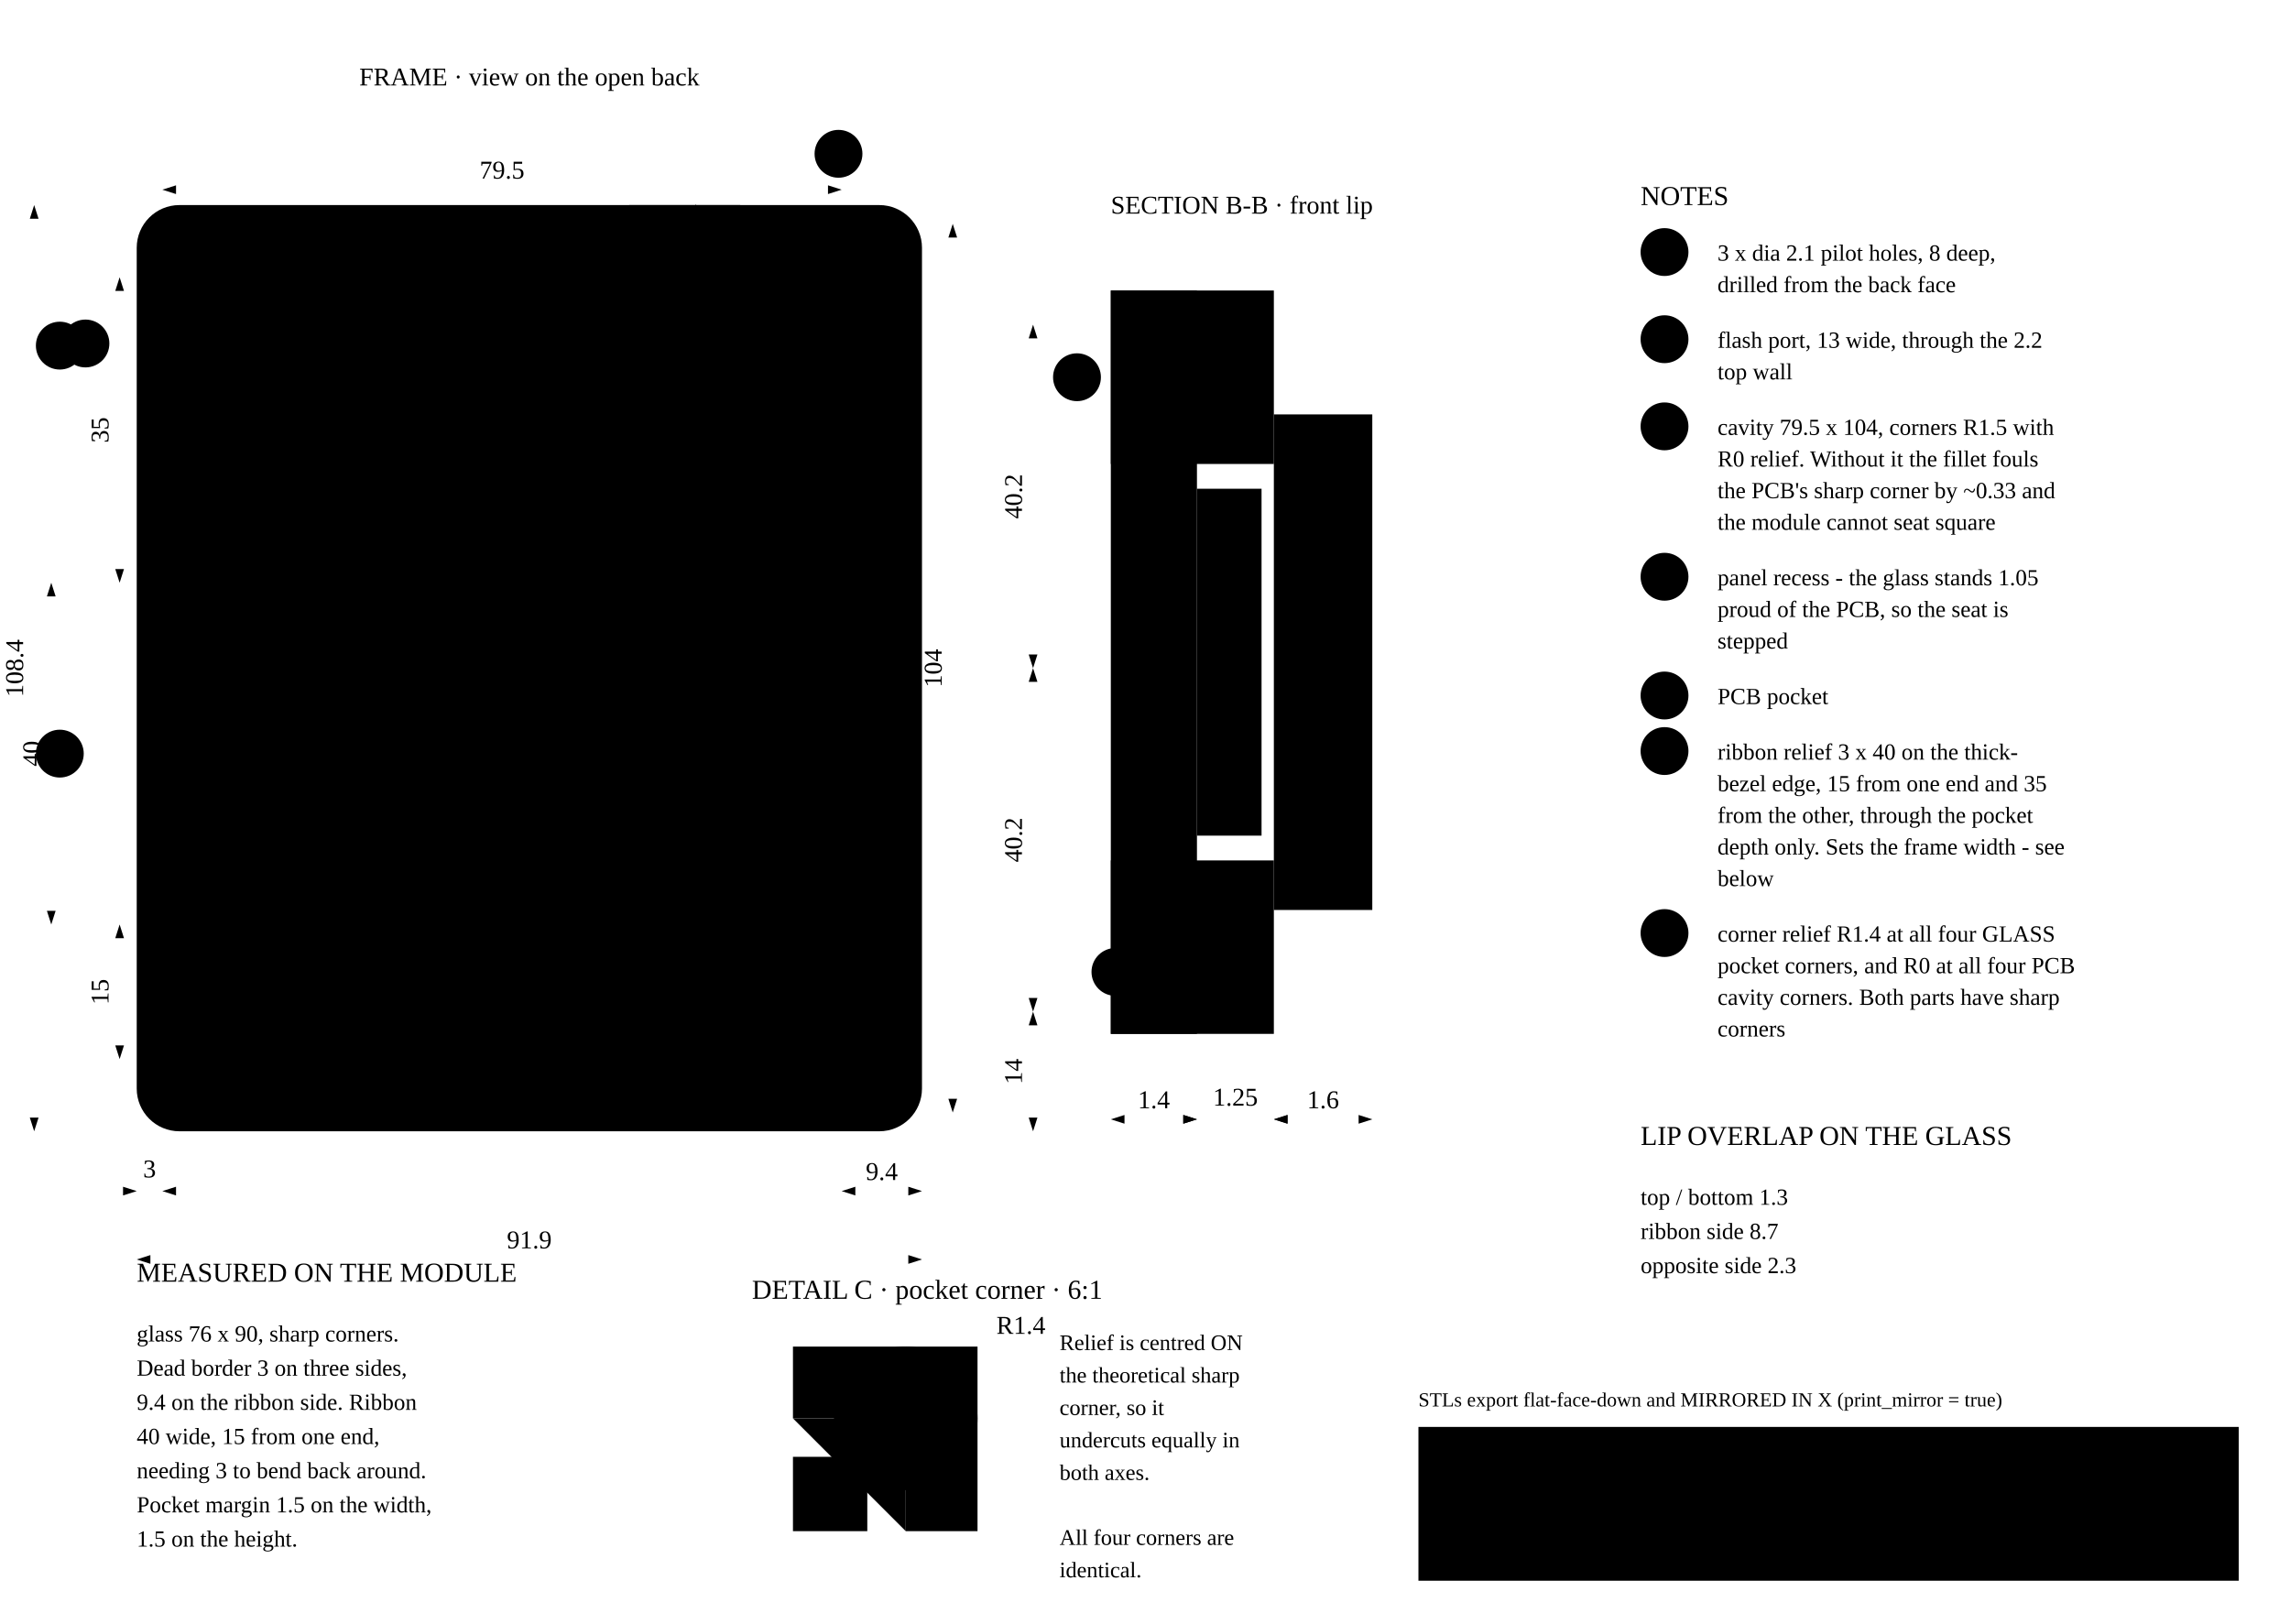
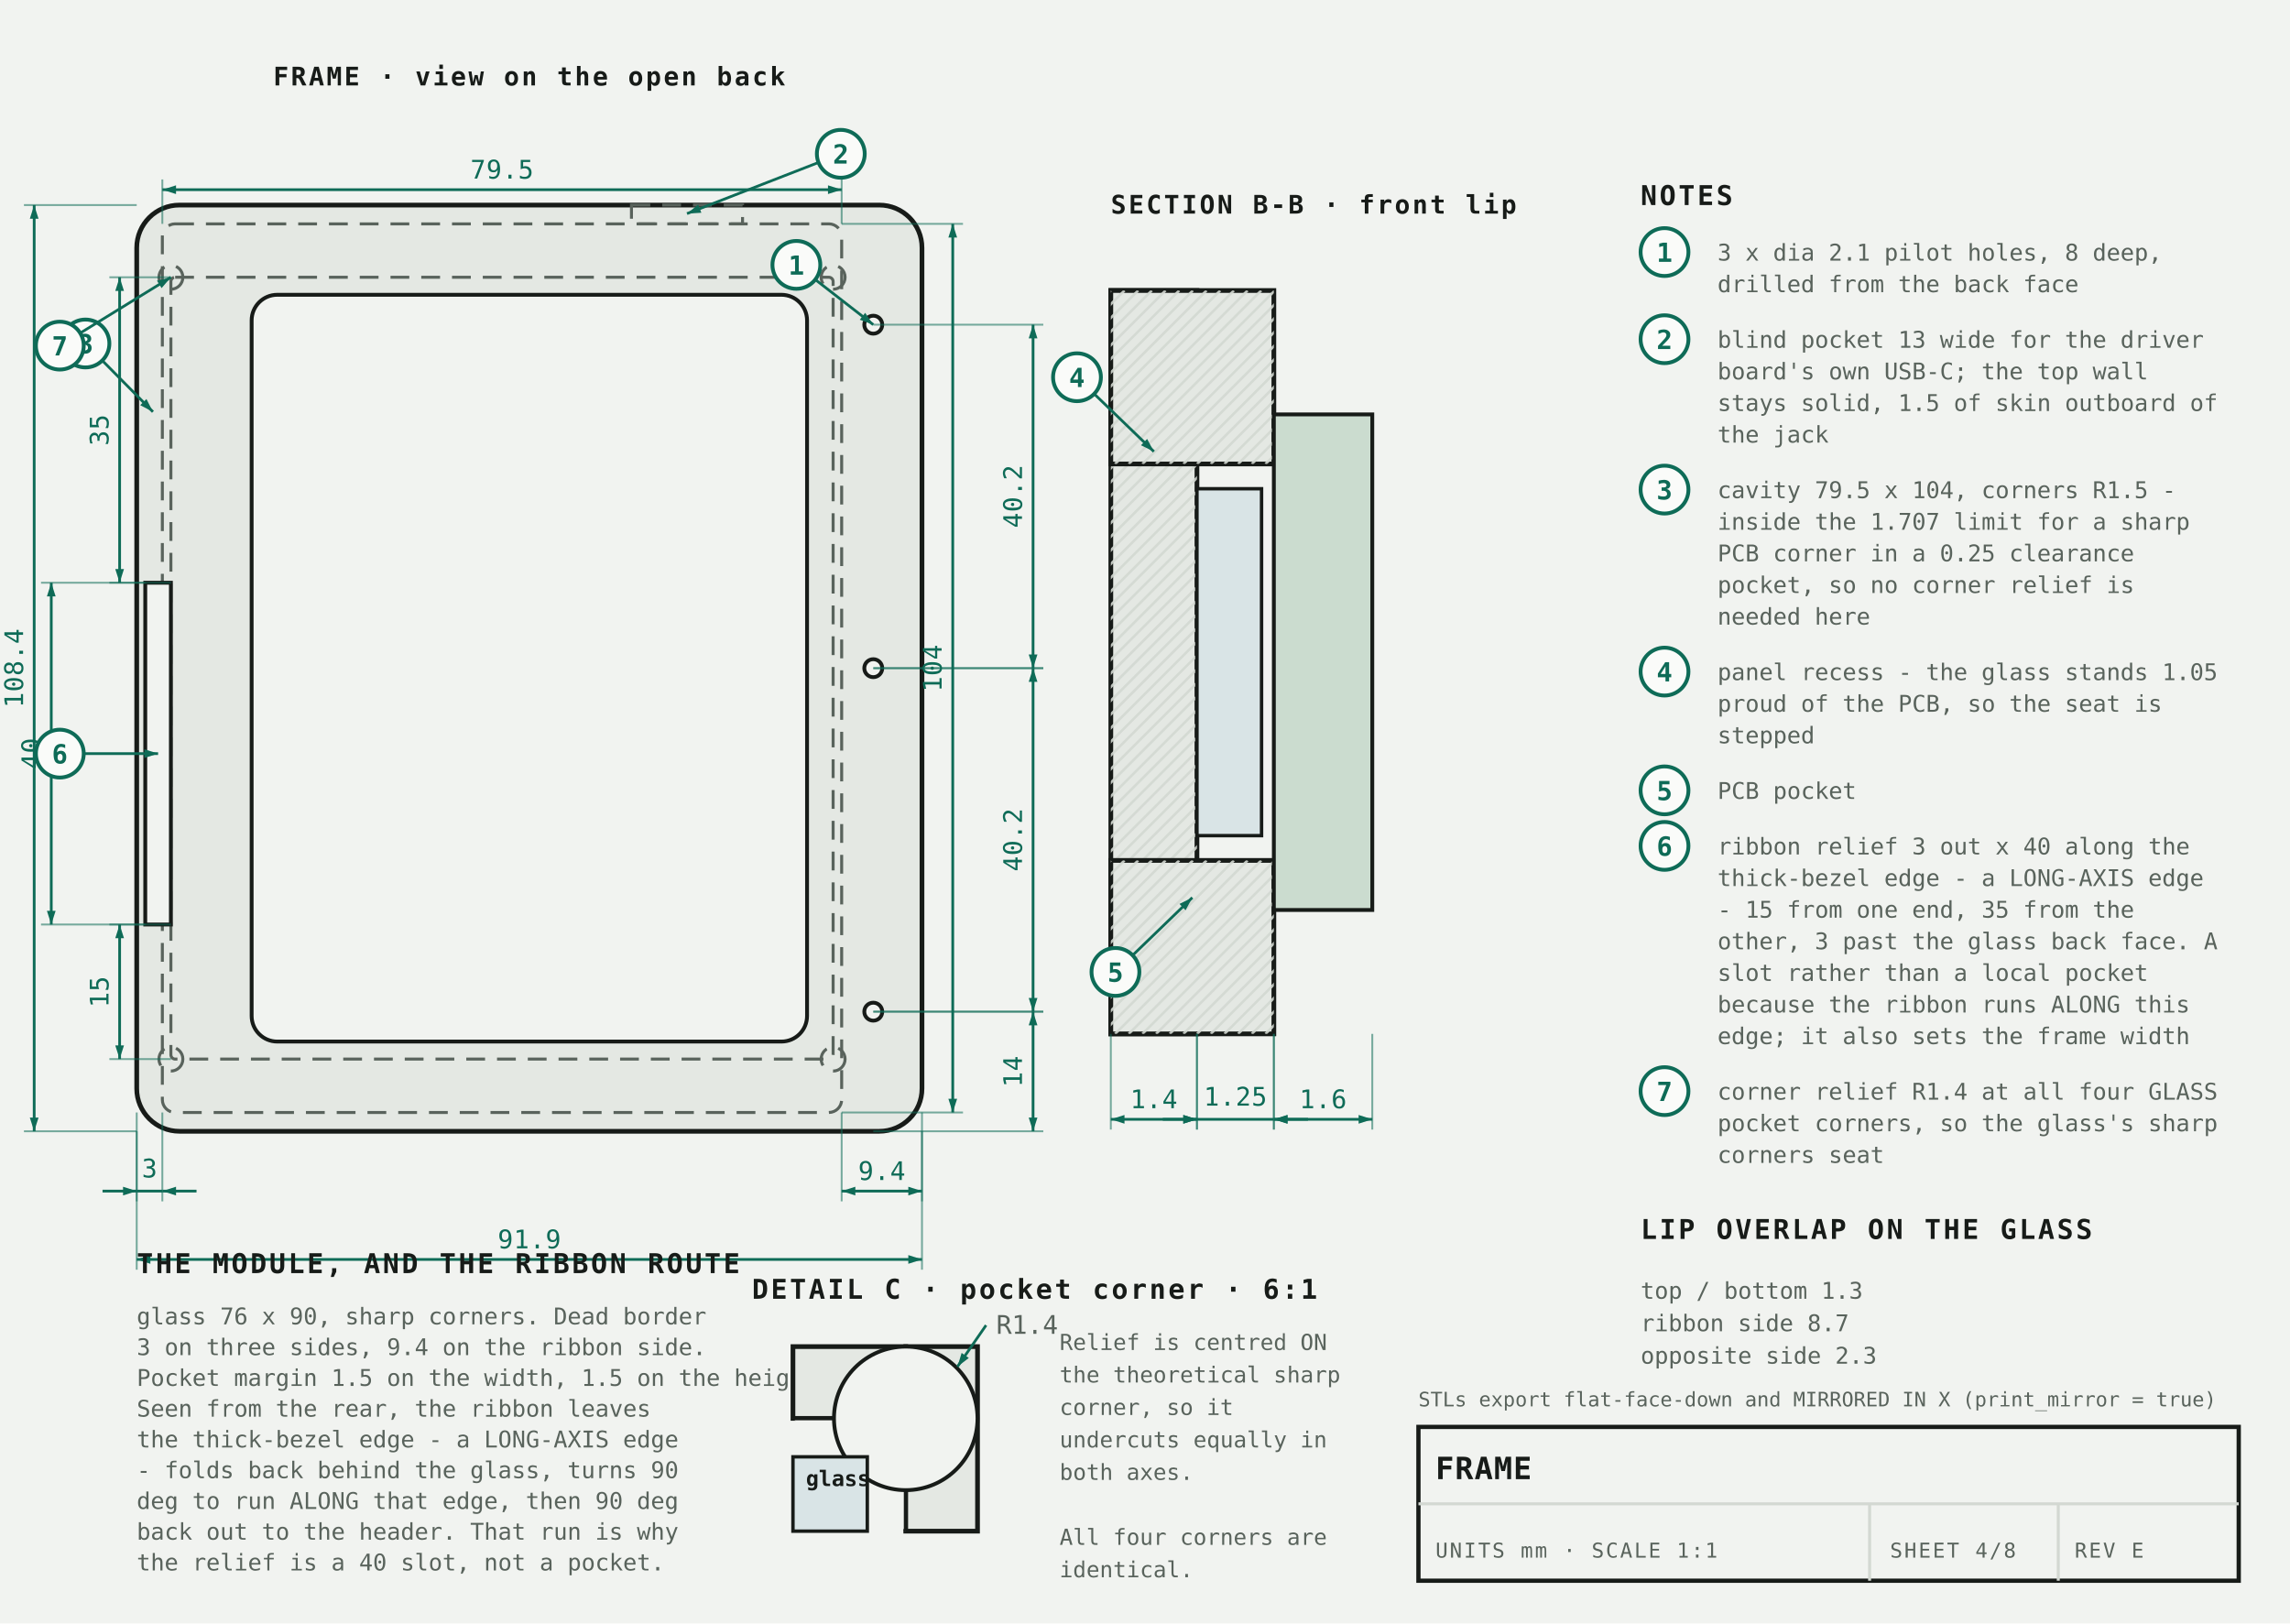
<svg xmlns="http://www.w3.org/2000/svg" class="dwg" width="1072" height="760" id="s4" viewBox="0 0 268 190" role="img">
+   <style>
+ svg{font-family:"IBM Plex Mono",ui-monospace,monospace}
+ .bg{fill:#F1F3F0;stroke:none}
+ .part{fill:#E4E8E3;stroke:#171B18;stroke-width:.55}
+ .edge{fill:none;stroke:#171B18;stroke-width:.5}
+ .inkline{fill:none;stroke:#171B18;stroke-width:1.1}
+ .ghost{fill:none;stroke:#D3D8D2;stroke-width:.45}
+ .hid{fill:none;stroke:#59635C;stroke-width:.35;stroke-dasharray:2.2 1.4}
+ .cl{fill:none;stroke:#59635C;stroke-width:.28;stroke-dasharray:6 1.6 1 1.6;opacity:.75}
+ .cut{fill:#F1F3F0;stroke:#171B18;stroke-width:.45}
+ .ink{fill:#171B18;opacity:.86;stroke:none}
+ .glass{fill:#D9E4E6;stroke:#171B18;stroke-width:.4}
+ .pcb{fill:#CBDCCF;stroke:#171B18;stroke-width:.45}
+ .cell{fill:#D2D6D8;stroke:#171B18;stroke-width:.45}
+ .chg{fill:#C7D8E4;stroke:#171B18;stroke-width:.4}
+ .plat{fill:#EDEFEA;stroke:#59635C;stroke-width:.35}
+ .boss{fill:#DCE2DA;stroke:#59635C;stroke-width:.35}
+ .pad{fill:#D8DED6;stroke:#59635C;stroke-width:.35}
+ .voidfill{fill:#E7EAE5;stroke:#59635C;stroke-width:.35}
+ .warn{fill:none;stroke:#A8631A;stroke-width:.6;stroke-dasharray:2 1.2}
+ .wire{fill:none;stroke:#171B18;stroke-width:.62;stroke-linejoin:round}
+ .wire.ntc{stroke:#A8631A}
+ .clash{fill:#A8631A;fill-opacity:.30;stroke:#A8631A;stroke-width:.7}
+ .clashtxt{fill:#A8631A;font-weight:600;letter-spacing:.02em}
+ .res{fill:#FAFBF9;stroke:#171B18;stroke-width:.5}
+ .leg{stroke:#171B18;stroke-width:2.6;stroke-linecap:round;fill:none}
+ .table{stroke:#59635C;stroke-width:.6}
+ .com{fill:#A8631A;stroke:#171B18;stroke-width:.3}
+ .hl{stroke:#D3D8D2;stroke-width:.3;fill:none}
+ .hatch{opacity:.9}
+ .dim{fill:none;stroke:#0E6B57;stroke-width:.32}
+ .ext{fill:none;stroke:#0E6B57;stroke-width:.22;opacity:.55}
+ .arrow{fill:#0E6B57;stroke:none}
+ .dimtxt{fill:#0E6B57;letter-spacing:.02em}
+ .note{fill:#59635C}
+ .val{fill:#171B18;font-weight:600}
+ .val.warn{fill:#A8631A;stroke:none}
+ .balloon{fill:#FAFBF9;stroke:#0E6B57;stroke-width:.45}
+ .baltxt{fill:#0E6B57;font-weight:600;text-anchor:middle}
+ .vlabel{fill:#171B18;font-weight:600;letter-spacing:.09em}
+ .cmp{fill:#171B18;font-weight:600}
+ .cmpsub{fill:#59635C}
+ .tbframe{fill:none;stroke:#171B18;stroke-width:.5}
+ .tbrule{stroke:#D3D8D2;stroke-width:.35;fill:none}
+ .tbname{fill:#171B18;font-weight:700;letter-spacing:.03em}
+ .tbmeta{fill:#59635C;letter-spacing:.09em}
+ @media (prefers-color-scheme:dark){
+ svg{font-family:"IBM Plex Mono",ui-monospace,monospace}
+ .bg{fill:#0F1211;stroke:none}
+ .part{fill:#232A26;stroke:#E8ECE7;stroke-width:.55}
+ .edge{fill:none;stroke:#E8ECE7;stroke-width:.5}
+ .inkline{fill:none;stroke:#E8ECE7;stroke-width:1.1}
+ .ghost{fill:none;stroke:#2C332E;stroke-width:.45}
+ .hid{fill:none;stroke:#93A099;stroke-width:.35;stroke-dasharray:2.2 1.4}
+ .cl{fill:none;stroke:#93A099;stroke-width:.28;stroke-dasharray:6 1.6 1 1.6;opacity:.75}
+ .cut{fill:#0F1211;stroke:#E8ECE7;stroke-width:.45}
+ .ink{fill:#E8ECE7;opacity:.86;stroke:none}
+ .glass{fill:#243233;stroke:#E8ECE7;stroke-width:.4}
+ .pcb{fill:#1F3327;stroke:#E8ECE7;stroke-width:.45}
+ .cell{fill:#2A3033;stroke:#E8ECE7;stroke-width:.45}
+ .chg{fill:#1E2E3A;stroke:#E8ECE7;stroke-width:.4}
+ .plat{fill:#1C221E;stroke:#93A099;stroke-width:.35}
+ .boss{fill:#28302B;stroke:#93A099;stroke-width:.35}
+ .pad{fill:#2A322C;stroke:#93A099;stroke-width:.35}
+ .voidfill{fill:#101413;stroke:#93A099;stroke-width:.35}
+ .warn{fill:none;stroke:#E0A64B;stroke-width:.6;stroke-dasharray:2 1.2}
+ .wire{fill:none;stroke:#E8ECE7;stroke-width:.62;stroke-linejoin:round}
+ .wire.ntc{stroke:#E0A64B}
+ .clash{fill:#E0A64B;fill-opacity:.30;stroke:#E0A64B;stroke-width:.7}
+ .clashtxt{fill:#E0A64B;font-weight:600;letter-spacing:.02em}
+ .res{fill:#171B18;stroke:#E8ECE7;stroke-width:.5}
+ .leg{stroke:#E8ECE7;stroke-width:2.6;stroke-linecap:round;fill:none}
+ .table{stroke:#93A099;stroke-width:.6}
+ .com{fill:#E0A64B;stroke:#E8ECE7;stroke-width:.3}
+ .hl{stroke:#2C332E;stroke-width:.3;fill:none}
+ .hatch{opacity:.9}
+ .dim{fill:none;stroke:#57CFA9;stroke-width:.32}
+ .ext{fill:none;stroke:#57CFA9;stroke-width:.22;opacity:.55}
+ .arrow{fill:#57CFA9;stroke:none}
+ .dimtxt{fill:#57CFA9;letter-spacing:.02em}
+ .note{fill:#93A099}
+ .val{fill:#E8ECE7;font-weight:600}
+ .val.warn{fill:#E0A64B;stroke:none}
+ .balloon{fill:#171B18;stroke:#57CFA9;stroke-width:.45}
+ .baltxt{fill:#57CFA9;font-weight:600;text-anchor:middle}
+ .vlabel{fill:#E8ECE7;font-weight:600;letter-spacing:.09em}
+ .cmp{fill:#E8ECE7;font-weight:600}
+ .cmpsub{fill:#93A099}
+ .tbframe{fill:none;stroke:#E8ECE7;stroke-width:.5}
+ .tbrule{stroke:#2C332E;stroke-width:.35;fill:none}
+ .tbname{fill:#E8ECE7;font-weight:700;letter-spacing:.03em}
+ .tbmeta{fill:#93A099;letter-spacing:.09em}
+ }</style>
+   <rect class="bg" x="0" y="0" width="268" height="190" />
  <rect class="part" x="16.00" y="24.00" width="91.90" height="108.40" rx="5.00" />
  <rect class="cut" x="29.45" y="34.50" width="65.00" height="87.40" rx="3.00" />
  <rect class="hid" x="19.00" y="26.20" width="79.50" height="104.00" rx="1.50" />
  <circle class="hid" cx="19.00" cy="130.20" r="0.00" />
  <circle class="hid" cx="19.00" cy="26.20" r="0.00" />
  <circle class="hid" cx="98.50" cy="130.20" r="0.00" />
  <circle class="hid" cx="98.50" cy="26.20" r="0.00" />
  <rect class="hid" x="20.00" y="32.45" width="77.50" height="91.50" rx="0.50" />
  <circle class="hid" cx="20.00" cy="123.95" r="1.40" />
  <circle class="hid" cx="20.00" cy="32.45" r="1.40" />
  <circle class="hid" cx="97.50" cy="123.95" r="1.40" />
  <circle class="hid" cx="97.50" cy="32.45" r="1.40" />
  <rect class="cut" x="17.00" y="68.20" width="3.00" height="40.00" rx="0.00" />
  <line class="ext" x1="20.00" y1="123.95" x2="12.80" y2="123.95" />
  <line class="ext" x1="20.00" y1="108.20" x2="12.80" y2="108.20" />
  <line class="dim" x1="14.00" y1="123.95" x2="14.00" y2="108.20" />
  <path class="arrow" d="M14.00,123.95 L13.49,122.35 L14.51,122.35 Z" />
  <path class="arrow" d="M14.00,108.20 L14.51,109.80 L13.49,109.80 Z" />
  <text class="dimtxt" x="12.70" y="116.08" text-anchor="middle" font-size="3.0" transform="rotate(-90 12.70 116.08)">15</text>
  <line class="ext" x1="17.00" y1="68.20" x2="4.80" y2="68.20" />
  <line class="ext" x1="17.00" y1="108.20" x2="4.80" y2="108.20" />
  <line class="dim" x1="6.00" y1="68.20" x2="6.00" y2="108.20" />
  <path class="arrow" d="M6.00,68.20 L6.51,69.80 L5.49,69.80 Z" />
  <path class="arrow" d="M6.00,108.20 L5.49,106.60 L6.51,106.60 Z" />
  <text class="dimtxt" x="4.70" y="88.20" text-anchor="middle" font-size="3.0" transform="rotate(-90 4.70 88.20)">40</text>
  <line class="ext" x1="20.00" y1="32.45" x2="12.80" y2="32.45" />
  <line class="ext" x1="20.00" y1="68.20" x2="12.80" y2="68.20" />
  <line class="dim" x1="14.00" y1="32.45" x2="14.00" y2="68.20" />
  <path class="arrow" d="M14.00,32.45 L14.51,34.05 L13.49,34.05 Z" />
  <path class="arrow" d="M14.00,68.20 L13.49,66.60 L14.51,66.60 Z" />
  <text class="dimtxt" x="12.70" y="50.33" text-anchor="middle" font-size="3.0" transform="rotate(-90 12.70 50.33)">35</text>
  <circle class="cut" cx="102.20" cy="118.40" r="1.05" />
  <circle class="cut" cx="102.20" cy="78.20" r="1.05" />
  <circle class="cut" cx="102.20" cy="38.00" r="1.05" />
-   <rect class="cut" x="73.63" y="24.00" width="13.00" height="2.20" rx="0.00" />
+   <rect class="hid" x="73.90" y="24.00" width="13.00" height="2.20" rx="0.00" />
  <text class="vlabel" x="61.95" y="10.00" text-anchor="middle" font-size="3.0">FRAME  ·  view on the open back</text>
  <line class="ext" x1="16.00" y1="132.40" x2="16.00" y2="148.60" />
  <line class="ext" x1="107.90" y1="132.40" x2="107.90" y2="148.60" />
  <line class="dim" x1="16.00" y1="147.40" x2="107.90" y2="147.40" />
  <path class="arrow" d="M16.00,147.40 L17.60,146.89 L17.60,147.91 Z" />
  <path class="arrow" d="M107.90,147.40 L106.30,147.91 L106.30,146.89 Z" />
  <text class="dimtxt" x="61.95" y="146.10" text-anchor="middle" font-size="3.0">91.9</text>
  <line class="ext" x1="16.00" y1="24.00" x2="2.80" y2="24.00" />
  <line class="ext" x1="16.00" y1="132.40" x2="2.80" y2="132.40" />
  <line class="dim" x1="4.00" y1="24.00" x2="4.00" y2="132.40" />
  <path class="arrow" d="M4.00,24.00 L4.51,25.60 L3.49,25.60 Z" />
  <path class="arrow" d="M4.00,132.40 L3.49,130.80 L4.51,130.80 Z" />
  <text class="dimtxt" x="2.70" y="78.20" text-anchor="middle" font-size="3.0" transform="rotate(-90 2.70 78.20)">108.4</text>
  <line class="ext" x1="19.00" y1="26.20" x2="19.00" y2="21.00" />
  <line class="ext" x1="98.50" y1="26.20" x2="98.50" y2="21.00" />
  <line class="dim" x1="19.00" y1="22.20" x2="98.50" y2="22.20" />
  <path class="arrow" d="M19.00,22.20 L20.60,21.69 L20.60,22.71 Z" />
  <path class="arrow" d="M98.50,22.20 L96.90,22.71 L96.90,21.69 Z" />
  <text class="dimtxt" x="58.75" y="20.90" text-anchor="middle" font-size="3.0">79.5</text>
  <line class="ext" x1="98.50" y1="26.20" x2="112.70" y2="26.20" />
  <line class="ext" x1="98.50" y1="130.20" x2="112.70" y2="130.20" />
  <line class="dim" x1="111.50" y1="26.20" x2="111.50" y2="130.20" />
  <path class="arrow" d="M111.50,26.20 L112.01,27.80 L110.99,27.80 Z" />
  <path class="arrow" d="M111.50,130.20 L110.99,128.60 L112.01,128.60 Z" />
  <text class="dimtxt" x="110.20" y="78.20" text-anchor="middle" font-size="3.0" transform="rotate(-90 110.20 78.20)">104</text>
  <line class="ext" x1="16.00" y1="130.20" x2="16.00" y2="140.60" />
  <line class="ext" x1="19.00" y1="130.20" x2="19.00" y2="140.60" />
  <line class="dim" x1="16.00" y1="139.40" x2="19.00" y2="139.40" />
  <line class="dim" x1="12.00" y1="139.40" x2="16.00" y2="139.40" />
  <line class="dim" x1="19.00" y1="139.40" x2="23.00" y2="139.40" />
  <path class="arrow" d="M16.00,139.40 L14.40,139.91 L14.40,138.89 Z" />
  <path class="arrow" d="M19.00,139.40 L20.60,138.89 L20.60,139.91 Z" />
  <text class="dimtxt" x="17.50" y="137.80" text-anchor="middle" font-size="3.0">3</text>
  <line class="ext" x1="98.50" y1="130.20" x2="98.50" y2="140.60" />
  <line class="ext" x1="107.90" y1="130.20" x2="107.90" y2="140.60" />
  <line class="dim" x1="98.50" y1="139.40" x2="107.90" y2="139.40" />
  <path class="arrow" d="M98.50,139.40 L100.10,138.89 L100.10,139.91 Z" />
  <path class="arrow" d="M107.90,139.40 L106.30,139.91 L106.30,138.89 Z" />
  <text class="dimtxt" x="103.20" y="138.10" text-anchor="middle" font-size="3.0">9.4</text>
  <line class="ext" x1="102.20" y1="38.00" x2="122.10" y2="38.00" />
  <line class="ext" x1="102.20" y1="78.20" x2="122.10" y2="78.20" />
  <line class="dim" x1="120.90" y1="38.00" x2="120.90" y2="78.20" />
  <path class="arrow" d="M120.90,38.00 L121.41,39.60 L120.39,39.60 Z" />
  <path class="arrow" d="M120.90,78.20 L120.39,76.60 L121.41,76.60 Z" />
  <text class="dimtxt" x="119.60" y="58.10" text-anchor="middle" font-size="3.0" transform="rotate(-90 119.60 58.10)">40.2</text>
  <line class="ext" x1="102.20" y1="78.20" x2="122.10" y2="78.20" />
  <line class="ext" x1="102.20" y1="118.40" x2="122.10" y2="118.40" />
  <line class="dim" x1="120.90" y1="78.20" x2="120.90" y2="118.40" />
  <path class="arrow" d="M120.90,78.20 L121.41,79.80 L120.39,79.80 Z" />
  <path class="arrow" d="M120.90,118.40 L120.39,116.80 L121.41,116.80 Z" />
  <text class="dimtxt" x="119.60" y="98.30" text-anchor="middle" font-size="3.0" transform="rotate(-90 119.60 98.30)">40.2</text>
  <line class="ext" x1="102.20" y1="118.40" x2="122.10" y2="118.40" />
  <line class="ext" x1="102.20" y1="132.40" x2="122.10" y2="132.40" />
  <line class="dim" x1="120.90" y1="118.40" x2="120.90" y2="132.40" />
  <path class="arrow" d="M120.90,118.40 L121.41,120.00 L120.39,120.00 Z" />
  <path class="arrow" d="M120.90,132.40 L120.39,130.80 L121.41,130.80 Z" />
  <text class="dimtxt" x="119.60" y="125.40" text-anchor="middle" font-size="3.0" transform="rotate(-90 119.60 125.40)">14</text>
  <line class="dim" x1="102.20" y1="38.00" x2="93.20" y2="31.00" />
  <path class="arrow" d="M102.20,38.00 L100.62,37.42 L101.25,36.61 Z" />
  <circle class="balloon" cx="93.20" cy="31.00" r="2.80" />
  <text class="baltxt" x="93.20" y="32.15" text-anchor="middle" font-size="3.1">1</text>
-   <line class="dim" x1="80.13" y1="25.00" x2="98.13" y2="18.00" />
-   <path class="arrow" d="M80.13,25.00 L81.44,23.94 L81.81,24.90 Z" />
-   <circle class="balloon" cx="98.13" cy="18.00" r="2.80" />
-   <text class="baltxt" x="98.13" y="19.15" text-anchor="middle" font-size="3.1">2</text>
+   <line class="dim" x1="80.40" y1="25.00" x2="98.40" y2="18.00" />
+   <path class="arrow" d="M80.40,25.00 L81.71,23.94 L82.08,24.90 Z" />
+   <circle class="balloon" cx="98.40" cy="18.00" r="2.80" />
+   <text class="baltxt" x="98.40" y="19.15" text-anchor="middle" font-size="3.1">2</text>
  <line class="dim" x1="17.90" y1="48.20" x2="10.00" y2="40.20" />
  <path class="arrow" d="M17.90,48.20 L16.41,47.42 L17.14,46.70 Z" />
  <circle class="balloon" cx="10.00" cy="40.20" r="2.80" />
  <text class="baltxt" x="10.00" y="41.35" text-anchor="middle" font-size="3.1">3</text>
  <rect class="part" x="130.00" y="34.00" width="10.08" height="87.00" rx="0.00" />
  <g class="hatch" clip-path="url(#c73504)">
    <clipPath id="c73504">
      <rect x="130.00" y="34.00" width="10.08" height="87.00" />
    </clipPath>
    <line class="hl" x1="43.00" y1="121.00" x2="130.00" y2="34.00" />
    <line class="hl" x1="44.60" y1="121.00" x2="131.60" y2="34.00" />
    <line class="hl" x1="46.20" y1="121.00" x2="133.20" y2="34.00" />
    <line class="hl" x1="47.80" y1="121.00" x2="134.80" y2="34.00" />
    <line class="hl" x1="49.40" y1="121.00" x2="136.40" y2="34.00" />
    <line class="hl" x1="51.00" y1="121.00" x2="138.00" y2="34.00" />
    <line class="hl" x1="52.60" y1="121.00" x2="139.60" y2="34.00" />
    <line class="hl" x1="54.20" y1="121.00" x2="141.20" y2="34.00" />
    <line class="hl" x1="55.80" y1="121.00" x2="142.80" y2="34.00" />
    <line class="hl" x1="57.40" y1="121.00" x2="144.40" y2="34.00" />
    <line class="hl" x1="59.00" y1="121.00" x2="146.00" y2="34.00" />
    <line class="hl" x1="60.60" y1="121.00" x2="147.60" y2="34.00" />
    <line class="hl" x1="62.20" y1="121.00" x2="149.20" y2="34.00" />
    <line class="hl" x1="63.80" y1="121.00" x2="150.80" y2="34.00" />
    <line class="hl" x1="65.40" y1="121.00" x2="152.40" y2="34.00" />
    <line class="hl" x1="67.00" y1="121.00" x2="154.00" y2="34.00" />
    <line class="hl" x1="68.60" y1="121.00" x2="155.60" y2="34.00" />
    <line class="hl" x1="70.20" y1="121.00" x2="157.20" y2="34.00" />
    <line class="hl" x1="71.80" y1="121.00" x2="158.80" y2="34.00" />
    <line class="hl" x1="73.40" y1="121.00" x2="160.40" y2="34.00" />
    <line class="hl" x1="75.00" y1="121.00" x2="162.00" y2="34.00" />
    <line class="hl" x1="76.60" y1="121.00" x2="163.60" y2="34.00" />
    <line class="hl" x1="78.20" y1="121.00" x2="165.20" y2="34.00" />
    <line class="hl" x1="79.80" y1="121.00" x2="166.80" y2="34.00" />
    <line class="hl" x1="81.40" y1="121.00" x2="168.40" y2="34.00" />
    <line class="hl" x1="83.00" y1="121.00" x2="170.00" y2="34.00" />
    <line class="hl" x1="84.60" y1="121.00" x2="171.60" y2="34.00" />
    <line class="hl" x1="86.20" y1="121.00" x2="173.20" y2="34.00" />
    <line class="hl" x1="87.80" y1="121.00" x2="174.80" y2="34.00" />
    <line class="hl" x1="89.40" y1="121.00" x2="176.40" y2="34.00" />
    <line class="hl" x1="91.00" y1="121.00" x2="178.00" y2="34.00" />
    <line class="hl" x1="92.60" y1="121.00" x2="179.60" y2="34.00" />
    <line class="hl" x1="94.20" y1="121.00" x2="181.20" y2="34.00" />
    <line class="hl" x1="95.80" y1="121.00" x2="182.80" y2="34.00" />
    <line class="hl" x1="97.40" y1="121.00" x2="184.40" y2="34.00" />
    <line class="hl" x1="99.00" y1="121.00" x2="186.00" y2="34.00" />
    <line class="hl" x1="100.60" y1="121.00" x2="187.60" y2="34.00" />
    <line class="hl" x1="102.20" y1="121.00" x2="189.20" y2="34.00" />
    <line class="hl" x1="103.80" y1="121.00" x2="190.80" y2="34.00" />
    <line class="hl" x1="105.40" y1="121.00" x2="192.40" y2="34.00" />
    <line class="hl" x1="107.00" y1="121.00" x2="194.00" y2="34.00" />
    <line class="hl" x1="108.60" y1="121.00" x2="195.60" y2="34.00" />
    <line class="hl" x1="110.20" y1="121.00" x2="197.20" y2="34.00" />
    <line class="hl" x1="111.80" y1="121.00" x2="198.80" y2="34.00" />
    <line class="hl" x1="113.40" y1="121.00" x2="200.40" y2="34.00" />
    <line class="hl" x1="115.00" y1="121.00" x2="202.00" y2="34.00" />
    <line class="hl" x1="116.60" y1="121.00" x2="203.60" y2="34.00" />
    <line class="hl" x1="118.20" y1="121.00" x2="205.20" y2="34.00" />
    <line class="hl" x1="119.80" y1="121.00" x2="206.80" y2="34.00" />
    <line class="hl" x1="121.40" y1="121.00" x2="208.40" y2="34.00" />
    <line class="hl" x1="123.00" y1="121.00" x2="210.00" y2="34.00" />
    <line class="hl" x1="124.60" y1="121.00" x2="211.60" y2="34.00" />
    <line class="hl" x1="126.20" y1="121.00" x2="213.20" y2="34.00" />
    <line class="hl" x1="127.80" y1="121.00" x2="214.80" y2="34.00" />
    <line class="hl" x1="129.40" y1="121.00" x2="216.40" y2="34.00" />
    <line class="hl" x1="131.00" y1="121.00" x2="218.00" y2="34.00" />
    <line class="hl" x1="132.60" y1="121.00" x2="219.60" y2="34.00" />
    <line class="hl" x1="134.20" y1="121.00" x2="221.20" y2="34.00" />
    <line class="hl" x1="135.80" y1="121.00" x2="222.80" y2="34.00" />
    <line class="hl" x1="137.40" y1="121.00" x2="224.40" y2="34.00" />
    <line class="hl" x1="139.00" y1="121.00" x2="226.00" y2="34.00" />
  </g>
  <rect class="part" x="130.00" y="34.00" width="19.08" height="20.30" rx="0.00" />
  <g class="hatch" clip-path="url(#c45890)">
    <clipPath id="c45890">
      <rect x="130.00" y="34.00" width="19.08" height="20.30" />
    </clipPath>
    <line class="hl" x1="109.70" y1="54.30" x2="130.00" y2="34.00" />
    <line class="hl" x1="111.30" y1="54.30" x2="131.60" y2="34.00" />
    <line class="hl" x1="112.90" y1="54.30" x2="133.20" y2="34.00" />
    <line class="hl" x1="114.50" y1="54.30" x2="134.80" y2="34.00" />
    <line class="hl" x1="116.10" y1="54.30" x2="136.40" y2="34.00" />
    <line class="hl" x1="117.70" y1="54.30" x2="138.00" y2="34.00" />
    <line class="hl" x1="119.30" y1="54.30" x2="139.60" y2="34.00" />
    <line class="hl" x1="120.90" y1="54.30" x2="141.20" y2="34.00" />
    <line class="hl" x1="122.50" y1="54.30" x2="142.80" y2="34.00" />
    <line class="hl" x1="124.10" y1="54.30" x2="144.40" y2="34.00" />
    <line class="hl" x1="125.70" y1="54.30" x2="146.00" y2="34.00" />
    <line class="hl" x1="127.30" y1="54.30" x2="147.60" y2="34.00" />
    <line class="hl" x1="128.90" y1="54.30" x2="149.20" y2="34.00" />
    <line class="hl" x1="130.50" y1="54.30" x2="150.80" y2="34.00" />
    <line class="hl" x1="132.10" y1="54.30" x2="152.40" y2="34.00" />
    <line class="hl" x1="133.70" y1="54.30" x2="154.00" y2="34.00" />
    <line class="hl" x1="135.30" y1="54.30" x2="155.60" y2="34.00" />
    <line class="hl" x1="136.90" y1="54.30" x2="157.20" y2="34.00" />
    <line class="hl" x1="138.50" y1="54.30" x2="158.80" y2="34.00" />
    <line class="hl" x1="140.10" y1="54.30" x2="160.40" y2="34.00" />
    <line class="hl" x1="141.70" y1="54.30" x2="162.00" y2="34.00" />
    <line class="hl" x1="143.30" y1="54.30" x2="163.60" y2="34.00" />
    <line class="hl" x1="144.90" y1="54.30" x2="165.20" y2="34.00" />
    <line class="hl" x1="146.50" y1="54.30" x2="166.80" y2="34.00" />
    <line class="hl" x1="148.10" y1="54.30" x2="168.40" y2="34.00" />
  </g>
  <rect class="part" x="130.00" y="100.70" width="19.08" height="20.30" rx="0.00" />
  <g class="hatch" clip-path="url(#c59930)">
    <clipPath id="c59930">
      <rect x="130.00" y="100.70" width="19.08" height="20.30" />
    </clipPath>
    <line class="hl" x1="109.70" y1="121.00" x2="130.00" y2="100.70" />
    <line class="hl" x1="111.30" y1="121.00" x2="131.60" y2="100.70" />
    <line class="hl" x1="112.90" y1="121.00" x2="133.20" y2="100.70" />
    <line class="hl" x1="114.50" y1="121.00" x2="134.80" y2="100.70" />
    <line class="hl" x1="116.10" y1="121.00" x2="136.40" y2="100.70" />
    <line class="hl" x1="117.70" y1="121.00" x2="138.00" y2="100.70" />
    <line class="hl" x1="119.30" y1="121.00" x2="139.60" y2="100.70" />
    <line class="hl" x1="120.90" y1="121.00" x2="141.20" y2="100.70" />
    <line class="hl" x1="122.50" y1="121.00" x2="142.80" y2="100.70" />
    <line class="hl" x1="124.10" y1="121.00" x2="144.40" y2="100.70" />
    <line class="hl" x1="125.70" y1="121.00" x2="146.00" y2="100.70" />
    <line class="hl" x1="127.30" y1="121.00" x2="147.60" y2="100.70" />
    <line class="hl" x1="128.90" y1="121.00" x2="149.20" y2="100.70" />
    <line class="hl" x1="130.50" y1="121.00" x2="150.80" y2="100.70" />
    <line class="hl" x1="132.10" y1="121.00" x2="152.40" y2="100.70" />
    <line class="hl" x1="133.70" y1="121.00" x2="154.00" y2="100.70" />
    <line class="hl" x1="135.30" y1="121.00" x2="155.60" y2="100.70" />
    <line class="hl" x1="136.90" y1="121.00" x2="157.20" y2="100.70" />
    <line class="hl" x1="138.50" y1="121.00" x2="158.80" y2="100.70" />
    <line class="hl" x1="140.10" y1="121.00" x2="160.40" y2="100.70" />
    <line class="hl" x1="141.70" y1="121.00" x2="162.00" y2="100.70" />
    <line class="hl" x1="143.30" y1="121.00" x2="163.60" y2="100.70" />
    <line class="hl" x1="144.90" y1="121.00" x2="165.20" y2="100.70" />
    <line class="hl" x1="146.50" y1="121.00" x2="166.80" y2="100.70" />
    <line class="hl" x1="148.10" y1="121.00" x2="168.40" y2="100.70" />
  </g>
  <rect class="glass" x="140.08" y="57.20" width="7.56" height="40.60" rx="0.00" />
  <rect class="pcb" x="149.08" y="48.50" width="11.52" height="58.00" rx="0.00" />
  <text class="vlabel" x="130.00" y="25.00" text-anchor="start" font-size="3.0">SECTION B-B  ·  front lip</text>
  <line class="ext" x1="130.00" y1="121.00" x2="130.00" y2="132.20" />
  <line class="ext" x1="140.08" y1="121.00" x2="140.08" y2="132.20" />
  <line class="dim" x1="130.00" y1="131.00" x2="140.08" y2="131.00" />
  <path class="arrow" d="M130.00,131.00 L131.60,130.49 L131.60,131.51 Z" />
  <path class="arrow" d="M140.08,131.00 L138.48,131.51 L138.48,130.49 Z" />
  <text class="dimtxt" x="135.04" y="129.70" text-anchor="middle" font-size="3.0">1.4</text>
  <line class="ext" x1="140.08" y1="121.00" x2="140.08" y2="132.20" />
  <line class="ext" x1="149.08" y1="121.00" x2="149.08" y2="132.20" />
  <line class="dim" x1="140.08" y1="131.00" x2="149.08" y2="131.00" />
  <line class="dim" x1="136.08" y1="131.00" x2="140.08" y2="131.00" />
  <line class="dim" x1="149.08" y1="131.00" x2="153.08" y2="131.00" />
  <path class="arrow" d="M140.08,131.00 L138.48,131.51 L138.48,130.49 Z" />
  <path class="arrow" d="M149.08,131.00 L150.68,130.49 L150.68,131.51 Z" />
  <text class="dimtxt" x="144.58" y="129.40" text-anchor="middle" font-size="3.0">1.25</text>
  <line class="ext" x1="149.08" y1="121.00" x2="149.08" y2="132.20" />
  <line class="ext" x1="160.60" y1="121.00" x2="160.60" y2="132.20" />
  <line class="dim" x1="149.08" y1="131.00" x2="160.60" y2="131.00" />
  <path class="arrow" d="M149.08,131.00 L150.68,130.49 L150.68,131.51 Z" />
  <path class="arrow" d="M160.60,131.00 L159.00,131.51 L159.00,130.49 Z" />
  <text class="dimtxt" x="154.84" y="129.70" text-anchor="middle" font-size="3.0">1.6</text>
  <line class="dim" x1="135.04" y1="52.85" x2="126.04" y2="44.15" />
  <path class="arrow" d="M135.04,52.85 L133.53,52.11 L134.25,51.37 Z" />
  <circle class="balloon" cx="126.04" cy="44.15" r="2.80" />
  <text class="baltxt" x="126.04" y="45.30" text-anchor="middle" font-size="3.1">4</text>
  <line class="dim" x1="139.54" y1="105.05" x2="130.54" y2="113.75" />
  <path class="arrow" d="M139.54,105.05 L138.75,106.53 L138.03,105.79 Z" />
  <circle class="balloon" cx="130.54" cy="113.75" r="2.80" />
  <text class="baltxt" x="130.54" y="114.90" text-anchor="middle" font-size="3.1">5</text>
  <line class="dim" x1="18.50" y1="88.20" x2="7.00" y2="88.20" />
  <path class="arrow" d="M18.50,88.20 L16.90,88.71 L16.90,87.69 Z" />
  <circle class="balloon" cx="7.00" cy="88.20" r="2.80" />
  <text class="baltxt" x="7.00" y="89.35" text-anchor="middle" font-size="3.1">6</text>
  <line class="dim" x1="20.00" y1="32.45" x2="7.00" y2="40.45" />
  <path class="arrow" d="M20.00,32.45 L18.91,33.72 L18.37,32.85 Z" />
  <circle class="balloon" cx="7.00" cy="40.45" r="2.80" />
  <text class="baltxt" x="7.00" y="41.60" text-anchor="middle" font-size="3.1">7</text>
  <text class="vlabel" x="192.00" y="24.00" text-anchor="start" font-size="3.2">NOTES</text>
  <circle class="balloon" cx="194.80" cy="29.50" r="2.80" />
  <text class="baltxt" x="194.80" y="30.65" text-anchor="middle" font-size="3.1">1</text>
  <text class="note" x="201.00" y="30.50" text-anchor="start" font-size="2.7">3 x dia 2.1 pilot holes, 8 deep,</text>
  <text class="note" x="201.00" y="34.20" text-anchor="start" font-size="2.7">drilled from the back face</text>
  <circle class="balloon" cx="194.80" cy="39.70" r="2.80" />
  <text class="baltxt" x="194.80" y="40.85" text-anchor="middle" font-size="3.1">2</text>
-   <text class="note" x="201.00" y="40.70" text-anchor="start" font-size="2.7">flash port, 13 wide, through the 2.2</text>
-   <text class="note" x="201.00" y="44.40" text-anchor="start" font-size="2.7">top wall</text>
-   <circle class="balloon" cx="194.80" cy="49.90" r="2.80" />
-   <text class="baltxt" x="194.80" y="51.05" text-anchor="middle" font-size="3.1">3</text>
-   <text class="note" x="201.00" y="50.90" text-anchor="start" font-size="2.7">cavity 79.5 x 104, corners R1.5 with</text>
-   <text class="note" x="201.00" y="54.60" text-anchor="start" font-size="2.7">R0 relief. Without it the fillet fouls</text>
-   <text class="note" x="201.00" y="58.30" text-anchor="start" font-size="2.7">the PCB's sharp corner by ~0.33 and</text>
-   <text class="note" x="201.00" y="62.00" text-anchor="start" font-size="2.7">the module cannot seat square</text>
-   <circle class="balloon" cx="194.80" cy="67.50" r="2.80" />
-   <text class="baltxt" x="194.80" y="68.65" text-anchor="middle" font-size="3.1">4</text>
-   <text class="note" x="201.00" y="68.50" text-anchor="start" font-size="2.7">panel recess - the glass stands 1.05</text>
-   <text class="note" x="201.00" y="72.20" text-anchor="start" font-size="2.7">proud of the PCB, so the seat is</text>
-   <text class="note" x="201.00" y="75.90" text-anchor="start" font-size="2.7">stepped</text>
-   <circle class="balloon" cx="194.80" cy="81.40" r="2.80" />
-   <text class="baltxt" x="194.80" y="82.55" text-anchor="middle" font-size="3.1">5</text>
-   <text class="note" x="201.00" y="82.40" text-anchor="start" font-size="2.7">PCB pocket</text>
-   <circle class="balloon" cx="194.80" cy="87.90" r="2.80" />
-   <text class="baltxt" x="194.80" y="89.05" text-anchor="middle" font-size="3.1">6</text>
-   <text class="note" x="201.00" y="88.90" text-anchor="start" font-size="2.7">ribbon relief 3 x 40 on the thick-</text>
-   <text class="note" x="201.00" y="92.60" text-anchor="start" font-size="2.7">bezel edge, 15 from one end and 35</text>
-   <text class="note" x="201.00" y="96.30" text-anchor="start" font-size="2.7">from the other, through the pocket</text>
-   <text class="note" x="201.00" y="100.00" text-anchor="start" font-size="2.7">depth only. Sets the frame width - see</text>
-   <text class="note" x="201.00" y="103.70" text-anchor="start" font-size="2.7">below</text>
-   <circle class="balloon" cx="194.80" cy="109.20" r="2.80" />
-   <text class="baltxt" x="194.80" y="110.35" text-anchor="middle" font-size="3.1">7</text>
-   <text class="note" x="201.00" y="110.20" text-anchor="start" font-size="2.7">corner relief R1.4 at all four GLASS</text>
-   <text class="note" x="201.00" y="113.90" text-anchor="start" font-size="2.7">pocket corners, and R0 at all four PCB</text>
-   <text class="note" x="201.00" y="117.60" text-anchor="start" font-size="2.7">cavity corners. Both parts have sharp</text>
-   <text class="note" x="201.00" y="121.30" text-anchor="start" font-size="2.7">corners</text>
-   <text class="vlabel" x="192.00" y="134.00" text-anchor="start" font-size="3.2">LIP OVERLAP ON THE GLASS</text>
-   <text class="note" x="192.00" y="141.00" text-anchor="start" font-size="2.7">top / bottom   1.3</text>
-   <text class="note" x="192.00" y="145.00" text-anchor="start" font-size="2.7">ribbon side    8.7</text>
-   <text class="note" x="192.00" y="149.00" text-anchor="start" font-size="2.7">opposite side  2.3</text>
-   <text class="vlabel" x="16.00" y="150.00" text-anchor="start" font-size="3.2">MEASURED ON THE MODULE</text>
-   <text class="note" x="16.00" y="157.00" text-anchor="start" font-size="2.7">glass 76 x 90, sharp corners.</text>
-   <text class="note" x="16.00" y="161.00" text-anchor="start" font-size="2.7">Dead border 3 on three sides,</text>
-   <text class="note" x="16.00" y="165.00" text-anchor="start" font-size="2.7">9.4 on the ribbon side. Ribbon</text>
-   <text class="note" x="16.00" y="169.00" text-anchor="start" font-size="2.7">40 wide, 15 from one end,</text>
-   <text class="note" x="16.00" y="173.00" text-anchor="start" font-size="2.7">needing 3 to bend back around.</text>
-   <text class="note" x="16.00" y="177.00" text-anchor="start" font-size="2.7">Pocket margin 1.5 on the width,</text>
-   <text class="note" x="16.00" y="181.00" text-anchor="start" font-size="2.7">1.5 on the height.</text>
+   <text class="note" x="201.00" y="40.70" text-anchor="start" font-size="2.7">blind pocket 13 wide for the driver</text>
+   <text class="note" x="201.00" y="44.40" text-anchor="start" font-size="2.7">board's own USB-C; the top wall</text>
+   <text class="note" x="201.00" y="48.10" text-anchor="start" font-size="2.7">stays solid, 1.5 of skin outboard of</text>
+   <text class="note" x="201.00" y="51.80" text-anchor="start" font-size="2.7">the jack</text>
+   <circle class="balloon" cx="194.80" cy="57.30" r="2.80" />
+   <text class="baltxt" x="194.80" y="58.45" text-anchor="middle" font-size="3.1">3</text>
+   <text class="note" x="201.00" y="58.30" text-anchor="start" font-size="2.7">cavity 79.5 x 104, corners R1.5 -</text>
+   <text class="note" x="201.00" y="62.00" text-anchor="start" font-size="2.7">inside the 1.707 limit for a sharp</text>
+   <text class="note" x="201.00" y="65.70" text-anchor="start" font-size="2.7">PCB corner in a 0.25 clearance</text>
+   <text class="note" x="201.00" y="69.40" text-anchor="start" font-size="2.7">pocket, so no corner relief is</text>
+   <text class="note" x="201.00" y="73.10" text-anchor="start" font-size="2.7">needed here</text>
+   <circle class="balloon" cx="194.80" cy="78.60" r="2.80" />
+   <text class="baltxt" x="194.80" y="79.75" text-anchor="middle" font-size="3.1">4</text>
+   <text class="note" x="201.00" y="79.60" text-anchor="start" font-size="2.7">panel recess - the glass stands 1.05</text>
+   <text class="note" x="201.00" y="83.30" text-anchor="start" font-size="2.7">proud of the PCB, so the seat is</text>
+   <text class="note" x="201.00" y="87.00" text-anchor="start" font-size="2.7">stepped</text>
+   <circle class="balloon" cx="194.80" cy="92.50" r="2.80" />
+   <text class="baltxt" x="194.80" y="93.65" text-anchor="middle" font-size="3.1">5</text>
+   <text class="note" x="201.00" y="93.50" text-anchor="start" font-size="2.7">PCB pocket</text>
+   <circle class="balloon" cx="194.80" cy="99.00" r="2.80" />
+   <text class="baltxt" x="194.80" y="100.15" text-anchor="middle" font-size="3.1">6</text>
+   <text class="note" x="201.00" y="100.00" text-anchor="start" font-size="2.7">ribbon relief 3 out x 40 along the</text>
+   <text class="note" x="201.00" y="103.70" text-anchor="start" font-size="2.7">thick-bezel edge - a LONG-AXIS edge</text>
+   <text class="note" x="201.00" y="107.40" text-anchor="start" font-size="2.7">- 15 from one end, 35 from the</text>
+   <text class="note" x="201.00" y="111.10" text-anchor="start" font-size="2.7">other, 3 past the glass back face. A</text>
+   <text class="note" x="201.00" y="114.80" text-anchor="start" font-size="2.7">slot rather than a local pocket</text>
+   <text class="note" x="201.00" y="118.50" text-anchor="start" font-size="2.7">because the ribbon runs ALONG this</text>
+   <text class="note" x="201.00" y="122.20" text-anchor="start" font-size="2.7">edge; it also sets the frame width</text>
+   <circle class="balloon" cx="194.80" cy="127.70" r="2.80" />
+   <text class="baltxt" x="194.80" y="128.85" text-anchor="middle" font-size="3.1">7</text>
+   <text class="note" x="201.00" y="128.70" text-anchor="start" font-size="2.7">corner relief R1.4 at all four GLASS</text>
+   <text class="note" x="201.00" y="132.40" text-anchor="start" font-size="2.7">pocket corners, so the glass's sharp</text>
+   <text class="note" x="201.00" y="136.10" text-anchor="start" font-size="2.7">corners seat</text>
+   <text class="vlabel" x="192.00" y="145.00" text-anchor="start" font-size="3.2">LIP OVERLAP ON THE GLASS</text>
+   <text class="note" x="192.00" y="152.00" text-anchor="start" font-size="2.7">top / bottom   1.3</text>
+   <text class="note" x="192.00" y="155.80" text-anchor="start" font-size="2.7">ribbon side    8.7</text>
+   <text class="note" x="192.00" y="159.60" text-anchor="start" font-size="2.7">opposite side  2.3</text>
+   <text class="vlabel" x="16.00" y="149.00" text-anchor="start" font-size="3.2">THE MODULE, AND THE RIBBON ROUTE</text>
+   <text class="note" x="16.00" y="155.00" text-anchor="start" font-size="2.7">glass 76 x 90, sharp corners. Dead border</text>
+   <text class="note" x="16.00" y="158.60" text-anchor="start" font-size="2.7">3 on three sides, 9.4 on the ribbon side.</text>
+   <text class="note" x="16.00" y="162.20" text-anchor="start" font-size="2.7">Pocket margin 1.5 on the width, 1.5 on the height.</text>
+   <text class="note" x="16.00" y="165.80" text-anchor="start" font-size="2.7">Seen from the rear, the ribbon leaves</text>
+   <text class="note" x="16.00" y="169.40" text-anchor="start" font-size="2.7">the thick-bezel edge - a LONG-AXIS edge</text>
+   <text class="note" x="16.00" y="173.00" text-anchor="start" font-size="2.7">- folds back behind the glass, turns 90</text>
+   <text class="note" x="16.00" y="176.60" text-anchor="start" font-size="2.7">deg to run ALONG that edge, then 90 deg</text>
+   <text class="note" x="16.00" y="180.20" text-anchor="start" font-size="2.7">back out to the header. That run is why</text>
+   <text class="note" x="16.00" y="183.80" text-anchor="start" font-size="2.7">the relief is a 40 slot, not a pocket.</text>
  <text class="vlabel" x="88.00" y="152.00" text-anchor="start" font-size="3.2">DETAIL C  ·  pocket corner  ·  6:1</text>
  <rect class="part" x="106.00" y="157.60" width="8.40" height="21.60" rx="0.00" />
  <rect class="part" x="92.80" y="157.60" width="13.20" height="8.40" rx="0.00" />
  <path class="cut" d="M92.80,166.00 L103.00,166.00 A3.00,3.00 0 0 0 106.00,169.00 L106.00,179.20" />
  <circle class="cut" cx="106.00" cy="166.00" r="8.40" />
  <rect class="glass" x="92.80" y="170.50" width="8.70" height="8.70" rx="0.00" />
  <text class="cmp" x="98.08" y="173.92" text-anchor="middle" font-size="2.5">glass</text>
  <line class="dim" x1="112.05" y1="159.95" x2="115.40" y2="155.10" />
  <path class="arrow" d="M112.05,159.95 L112.54,158.34 L113.38,158.93 Z" />
  <text class="note" x="116.60" y="156.10" text-anchor="start" font-size="3.0">R1.4</text>
  <text class="note" x="124.00" y="158.00" text-anchor="start" font-size="2.6">Relief is centred ON</text>
  <text class="note" x="124.00" y="161.80" text-anchor="start" font-size="2.6">the theoretical sharp</text>
  <text class="note" x="124.00" y="165.60" text-anchor="start" font-size="2.6">corner, so it</text>
  <text class="note" x="124.00" y="169.40" text-anchor="start" font-size="2.6">undercuts equally in</text>
  <text class="note" x="124.00" y="173.20" text-anchor="start" font-size="2.6">both axes.</text>
  <text class="note" x="124.00" y="177.00" text-anchor="start" font-size="2.6" />
  <text class="note" x="124.00" y="180.80" text-anchor="start" font-size="2.6">All four corners are</text>
  <text class="note" x="124.00" y="184.60" text-anchor="start" font-size="2.6">identical.</text>
  <text class="note" x="124.00" y="188.40" text-anchor="start" font-size="2.6" />
  <text class="note" x="166.00" y="164.60" text-anchor="start" font-size="2.35">STLs export flat-face-down and MIRRORED IN X (print_mirror = true)</text>
  <rect class="tbframe" x="166.00" y="167.00" width="96.00" height="18.00" rx="0.00" />
  <line class="tbrule" x1="166.00" y1="176.00" x2="262.00" y2="176.00" />
  <line class="tbrule" x1="218.80" y1="176.00" x2="218.80" y2="185.00" />
  <line class="tbrule" x1="240.88" y1="176.00" x2="240.88" y2="185.00" />
  <text class="tbname" x="168.00" y="173.12" text-anchor="start" font-size="3.6">FRAME</text>
  <text class="tbmeta" x="168.00" y="182.30" text-anchor="start" font-size="2.4">UNITS mm · SCALE 1:1</text>
  <text class="tbmeta" x="221.20" y="182.30" text-anchor="start" font-size="2.4">SHEET 4/8</text>
  <text class="tbmeta" x="242.80" y="182.30" text-anchor="start" font-size="2.4">REV E</text>
</svg>
